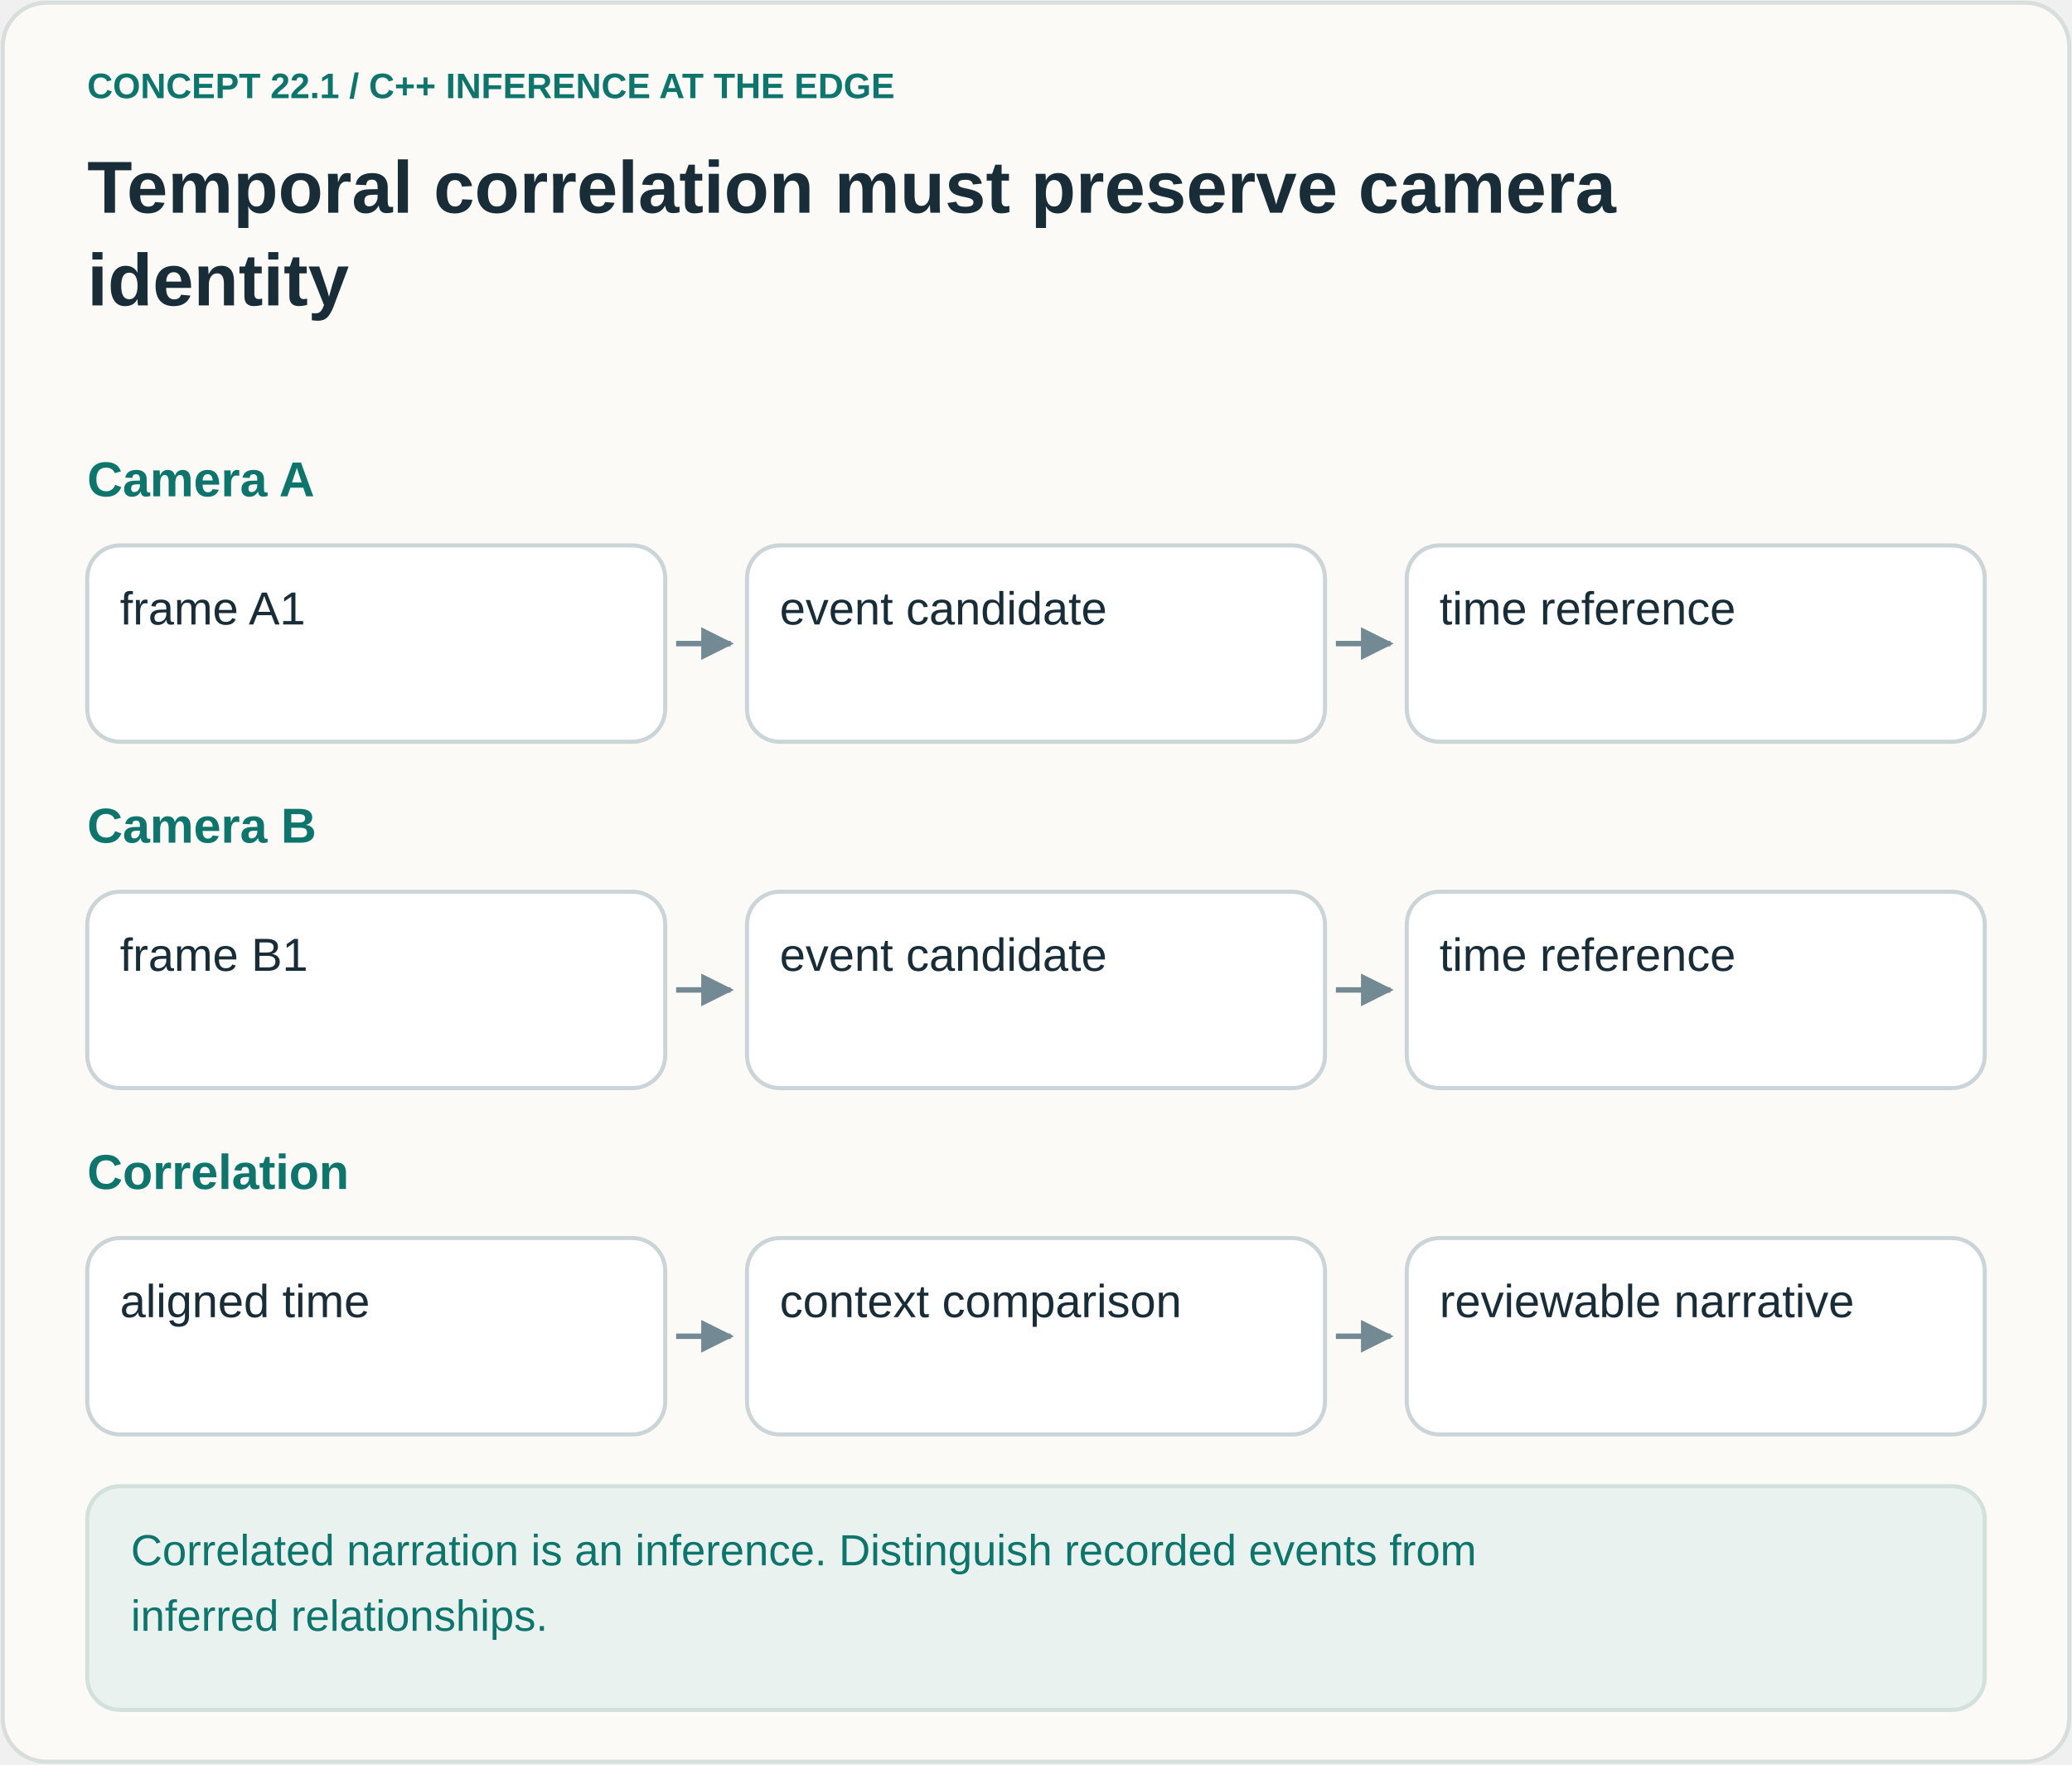
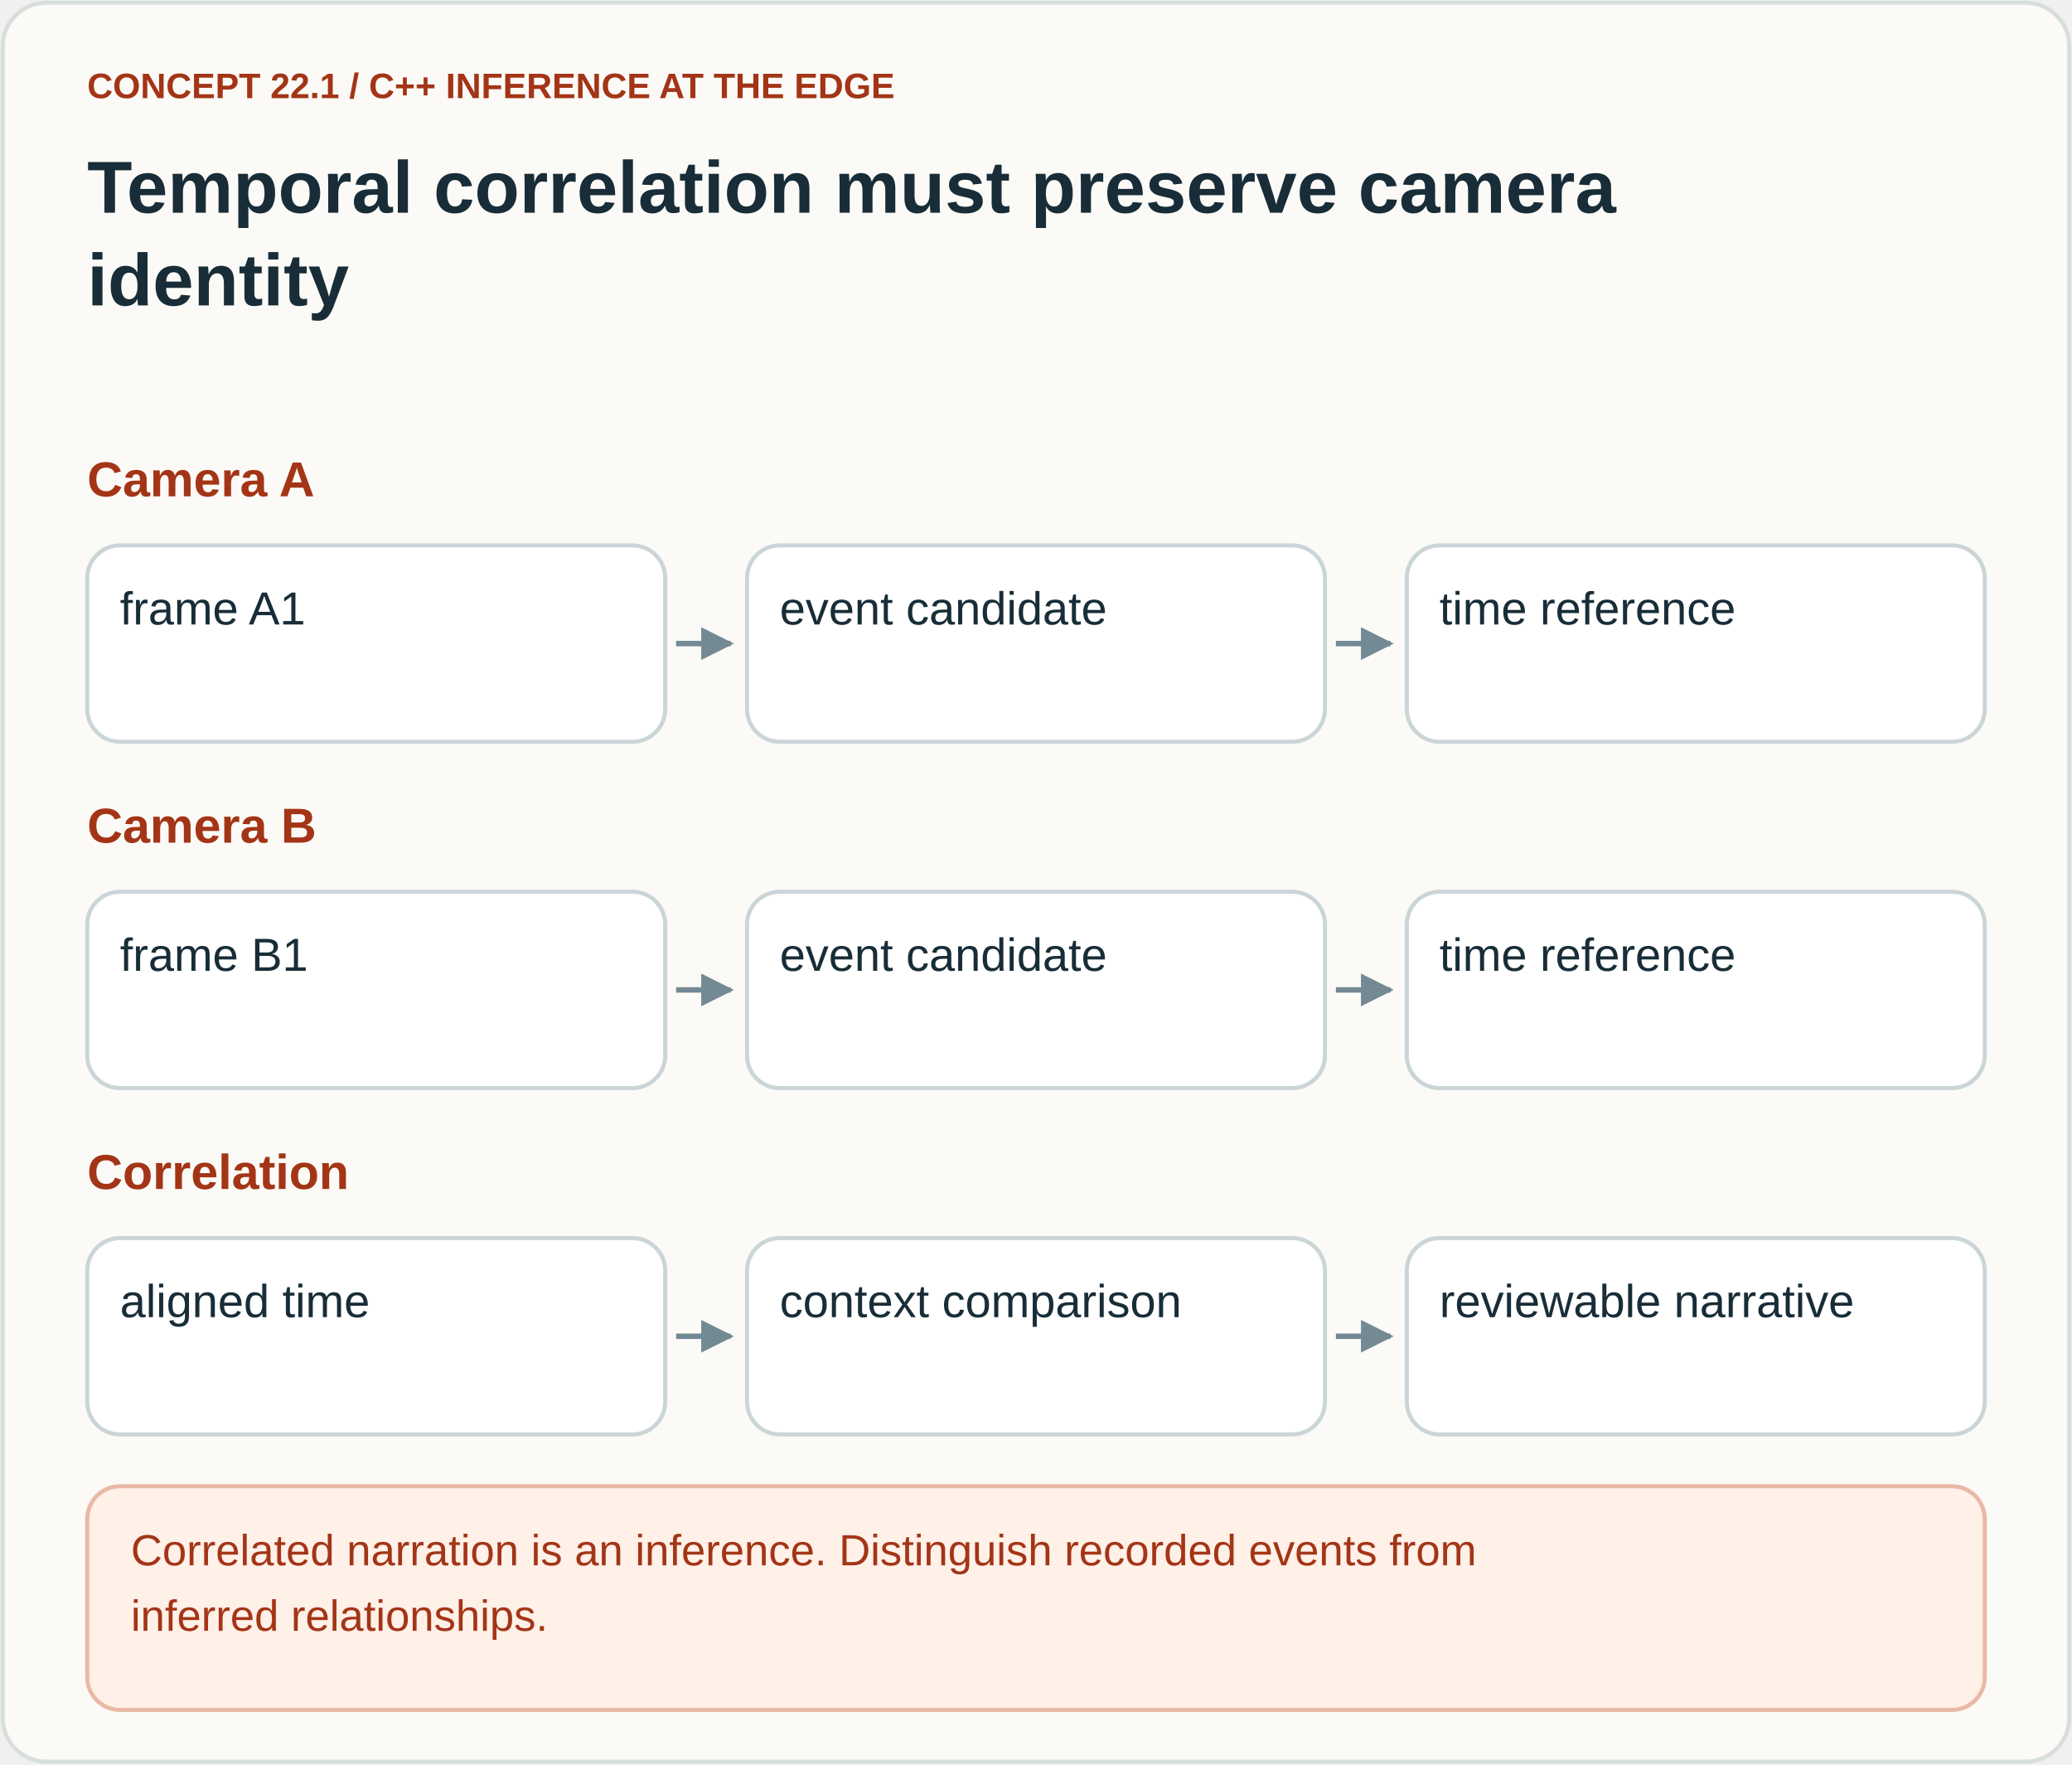
<svg xmlns="http://www.w3.org/2000/svg" width="760" height="647" viewBox="0 0 760 647" role="img" aria-labelledby="title desc">
  <defs>
    <marker id="arrow" viewBox="0 0 10 10" refX="9" refY="5" markerWidth="6" markerHeight="6" orient="auto-start-reverse">
      <path d="M0 0 L10 5 L0 10 Z" fill="#738993" />
    </marker>
  </defs>
  <g font-family="Arial, Helvetica, sans-serif">
    <rect x="1" y="1" width="758" height="645" rx="16" fill="#fbfaf7" stroke="#d8dedb" stroke-width="1.5" />
-     <text x="32" y="36" font-size="13" fill="#0e756d" font-weight="700" text-anchor="start">CONCEPT 22.1  /  C++ INFERENCE AT THE EDGE</text>
+     <text x="32" y="36" font-size="13" fill="#a33516" font-weight="700" text-anchor="start">CONCEPT 22.1  /  C++ INFERENCE AT THE EDGE</text>
    <text x="32" y="78" font-size="27" fill="#182d38" font-weight="600" text-anchor="start">Temporal correlation must preserve camera</text>
    <text x="32" y="112" font-size="27" fill="#182d38" font-weight="600" text-anchor="start">identity</text>
-     <text x="32" y="182" font-size="18" fill="#0e756d" font-weight="600" text-anchor="start">Camera A</text>
+     <text x="32" y="182" font-size="18" fill="#a33516" font-weight="600" text-anchor="start">Camera A</text>
    <rect x="32" y="200" width="212" height="72" rx="12" fill="#fff" stroke="#cbd5d8" stroke-width="1.5" />
    <text x="44" y="229" font-size="17" fill="#182d38" font-weight="400" text-anchor="start">frame A1</text>
    <path d="M248 236 L268 236" fill="none" stroke="#738993" stroke-width="2" marker-end="url(#arrow)" />
    <rect x="274" y="200" width="212" height="72" rx="12" fill="#fff" stroke="#cbd5d8" stroke-width="1.5" />
    <text x="286" y="229" font-size="17" fill="#182d38" font-weight="400" text-anchor="start">event candidate</text>
    <path d="M490 236 L510 236" fill="none" stroke="#738993" stroke-width="2" marker-end="url(#arrow)" />
    <rect x="516" y="200" width="212" height="72" rx="12" fill="#fff" stroke="#cbd5d8" stroke-width="1.5" />
    <text x="528" y="229" font-size="17" fill="#182d38" font-weight="400" text-anchor="start">time reference</text>
-     <text x="32" y="309" font-size="18" fill="#0e756d" font-weight="600" text-anchor="start">Camera B</text>
+     <text x="32" y="309" font-size="18" fill="#a33516" font-weight="600" text-anchor="start">Camera B</text>
    <rect x="32" y="327" width="212" height="72" rx="12" fill="#fff" stroke="#cbd5d8" stroke-width="1.5" />
    <text x="44" y="356" font-size="17" fill="#182d38" font-weight="400" text-anchor="start">frame B1</text>
    <path d="M248 363 L268 363" fill="none" stroke="#738993" stroke-width="2" marker-end="url(#arrow)" />
    <rect x="274" y="327" width="212" height="72" rx="12" fill="#fff" stroke="#cbd5d8" stroke-width="1.5" />
    <text x="286" y="356" font-size="17" fill="#182d38" font-weight="400" text-anchor="start">event candidate</text>
    <path d="M490 363 L510 363" fill="none" stroke="#738993" stroke-width="2" marker-end="url(#arrow)" />
    <rect x="516" y="327" width="212" height="72" rx="12" fill="#fff" stroke="#cbd5d8" stroke-width="1.5" />
    <text x="528" y="356" font-size="17" fill="#182d38" font-weight="400" text-anchor="start">time reference</text>
-     <text x="32" y="436" font-size="18" fill="#0e756d" font-weight="600" text-anchor="start">Correlation</text>
+     <text x="32" y="436" font-size="18" fill="#a33516" font-weight="600" text-anchor="start">Correlation</text>
    <rect x="32" y="454" width="212" height="72" rx="12" fill="#fff" stroke="#cbd5d8" stroke-width="1.5" />
    <text x="44" y="483" font-size="17" fill="#182d38" font-weight="400" text-anchor="start">aligned time</text>
    <path d="M248 490 L268 490" fill="none" stroke="#738993" stroke-width="2" marker-end="url(#arrow)" />
    <rect x="274" y="454" width="212" height="72" rx="12" fill="#fff" stroke="#cbd5d8" stroke-width="1.5" />
    <text x="286" y="483" font-size="17" fill="#182d38" font-weight="400" text-anchor="start">context comparison</text>
    <path d="M490 490 L510 490" fill="none" stroke="#738993" stroke-width="2" marker-end="url(#arrow)" />
    <rect x="516" y="454" width="212" height="72" rx="12" fill="#fff" stroke="#cbd5d8" stroke-width="1.5" />
    <text x="528" y="483" font-size="17" fill="#182d38" font-weight="400" text-anchor="start">reviewable narrative</text>
-     <rect x="32" y="545" width="696" height="82" rx="12" fill="#eaf2ef" stroke="#d2e1db" stroke-width="1.5" />
-     <text x="48" y="574" font-size="16" fill="#0e756d" font-weight="400" text-anchor="start">Correlated narration is an inference. Distinguish recorded events from</text>
-     <text x="48" y="598" font-size="16" fill="#0e756d" font-weight="400" text-anchor="start">inferred relationships.</text>
+     <rect x="32" y="545" width="696" height="82" rx="12" fill="#fff0e8" stroke="#e9b9a5" stroke-width="1.5" />
+     <text x="48" y="574" font-size="16" fill="#a33516" font-weight="400" text-anchor="start">Correlated narration is an inference. Distinguish recorded events from</text>
+     <text x="48" y="598" font-size="16" fill="#a33516" font-weight="400" text-anchor="start">inferred relationships.</text>
  </g>
</svg>
